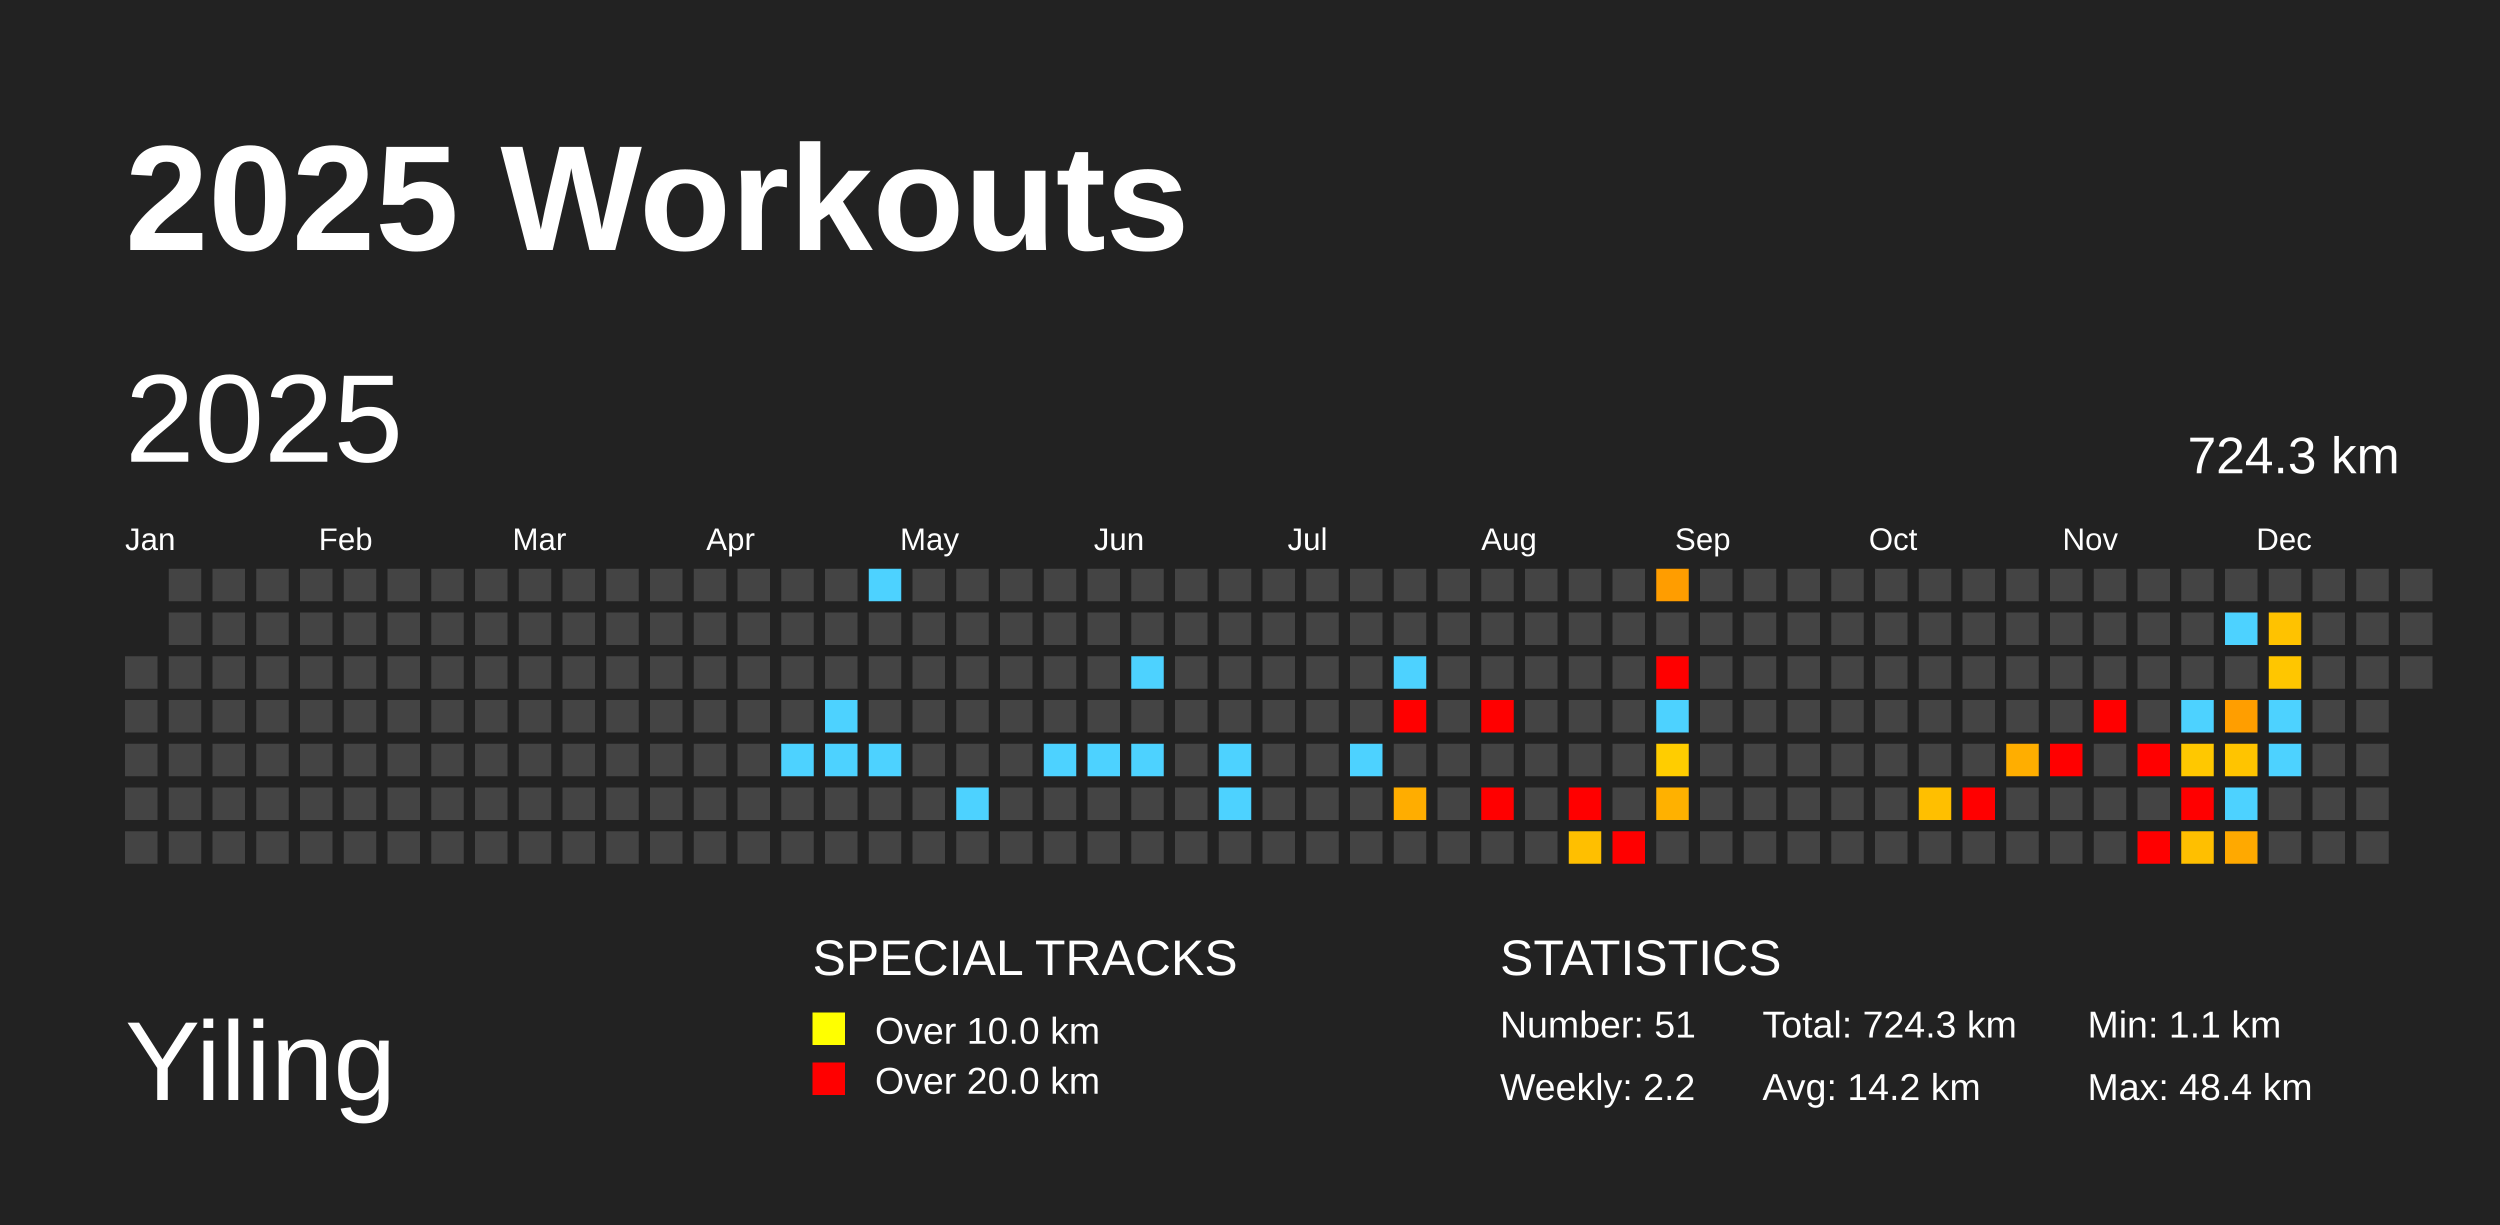
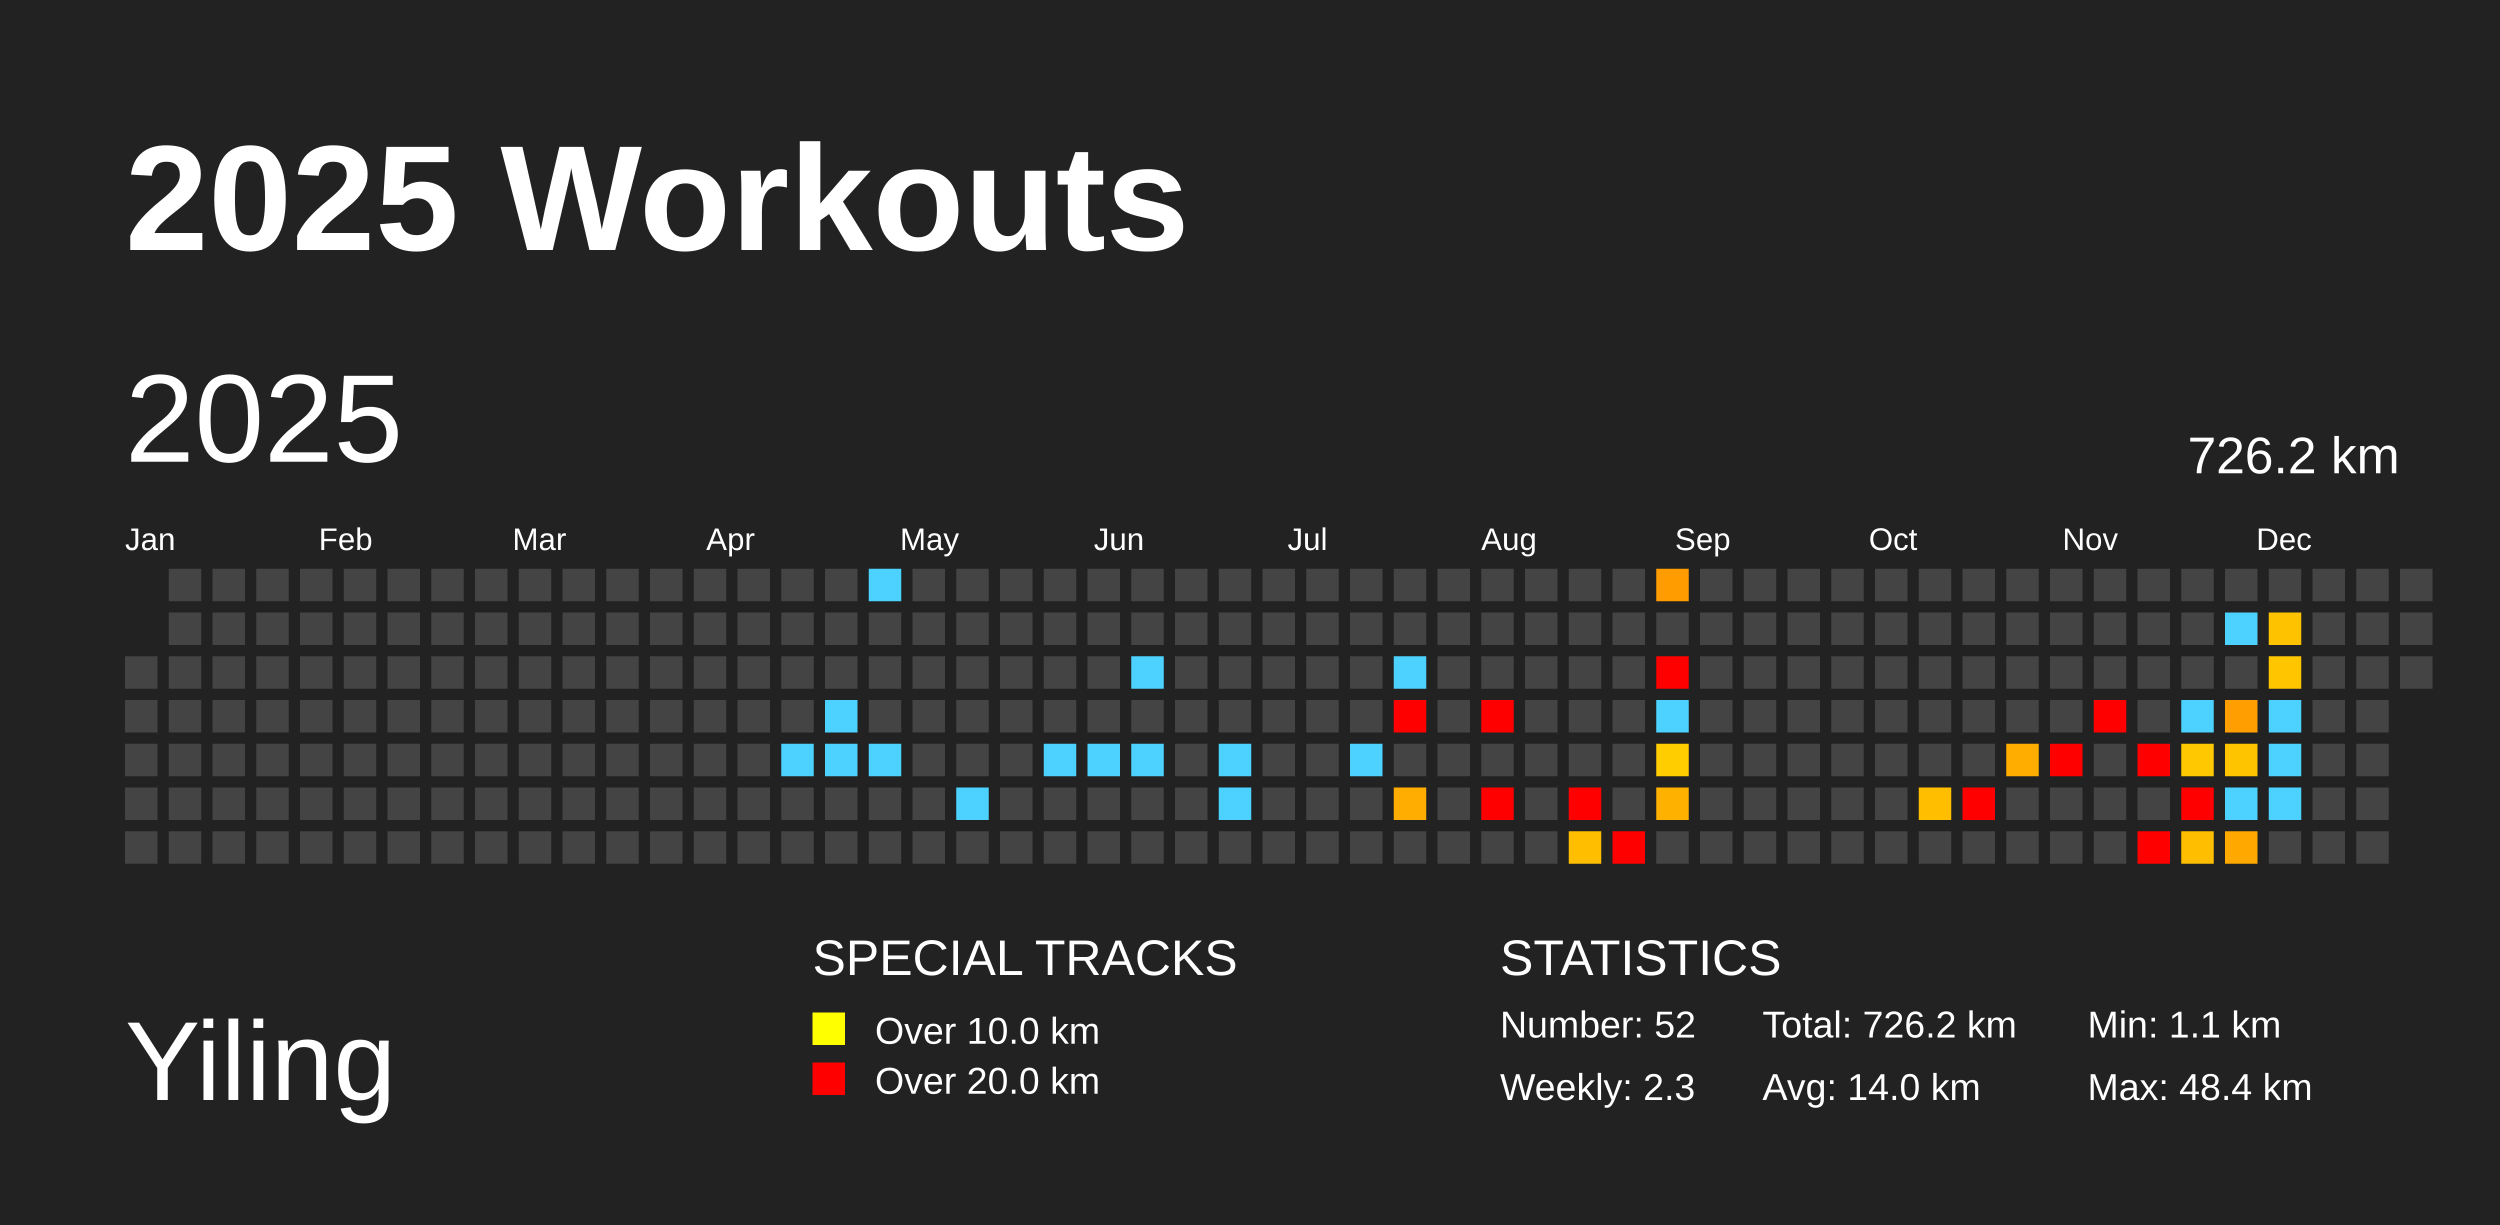
<svg xmlns="http://www.w3.org/2000/svg" baseProfile="full" height="98mm" version="1.1" viewBox="0,0,200,98" width="200mm">
  <defs />
  <rect fill="#222222" height="98" width="200" x="0" y="0" />
  <text fill="#FFFFFF" style="font-size:12px; font-family:Arial; font-weight:bold;" x="10" y="20">2025 Workouts</text>
  <text fill="#FFFFFF" style="font-size:9px; font-family:Arial" x="10" y="88">Yiling</text>
  <text fill="#FFFFFF" style="font-size:4px; font-family:Arial" x="65" y="78">SPECIAL TRACKS</text>
  <rect fill="yellow" height="2.6" width="2.6" x="65" y="81" />
  <text fill="#FFFFFF" style="font-size:3px; font-family:Arial" x="70" y="83.5">Over 10.0 km</text>
  <rect fill="red" height="2.6" width="2.6" x="65" y="85" />
  <text fill="#FFFFFF" style="font-size:3px; font-family:Arial" x="70" y="87.5">Over 20.0 km</text>
  <text fill="#FFFFFF" style="font-size:4px; font-family:Arial" x="120" y="78">STATISTICS</text>
-   <text fill="#FFFFFF" style="font-size:3px; font-family:Arial" x="120" y="83">Number: 51</text>
-   <text fill="#FFFFFF" style="font-size:3px; font-family:Arial" x="120" y="88">Weekly: 2.2</text>
-   <text fill="#FFFFFF" style="font-size:3px; font-family:Arial" x="141" y="83">Total: 724.3 km</text>
-   <text fill="#FFFFFF" style="font-size:3px; font-family:Arial" x="141" y="88">Avg: 14.2 km</text>
+   <text fill="#FFFFFF" style="font-size:3px; font-family:Arial" x="120" y="83">Number: 52</text>
+   <text fill="#FFFFFF" style="font-size:3px; font-family:Arial" x="120" y="88">Weekly: 2.3</text>
+   <text fill="#FFFFFF" style="font-size:3px; font-family:Arial" x="141" y="83">Total: 726.2 km</text>
+   <text fill="#FFFFFF" style="font-size:3px; font-family:Arial" x="141" y="88">Avg: 14.0 km</text>
  <text fill="#FFFFFF" style="font-size:3px; font-family:Arial" x="167" y="83">Min: 1.1 km</text>
  <text fill="#FFFFFF" style="font-size:3px; font-family:Arial" x="167" y="88">Max: 48.4 km</text>
  <text dominant-baseline="hanging" fill="#FFFFFF" style="font-size:10.0px; font-family:Arial;" x="10" y="30">2025</text>
-   <text dominant-baseline="hanging" fill="#FFFFFF" style="font-size:4.125px; font-family:Arial;" x="175" y="35">724.3 km</text>
+   <text dominant-baseline="hanging" fill="#FFFFFF" style="font-size:4.125px; font-family:Arial;" x="175" y="35">726.2 km</text>
  <text fill="#FFFFFF" style="font-size:2.5px; font-family:Arial" x="10.0" y="44">Jan</text>
  <text fill="#FFFFFF" style="font-size:2.5px; font-family:Arial" x="25.5" y="44">Feb</text>
  <text fill="#FFFFFF" style="font-size:2.5px; font-family:Arial" x="41.0" y="44">Mar</text>
  <text fill="#FFFFFF" style="font-size:2.5px; font-family:Arial" x="56.5" y="44">Apr</text>
  <text fill="#FFFFFF" style="font-size:2.5px; font-family:Arial" x="72.0" y="44">May</text>
  <text fill="#FFFFFF" style="font-size:2.5px; font-family:Arial" x="87.5" y="44">Jun</text>
  <text fill="#FFFFFF" style="font-size:2.5px; font-family:Arial" x="103.0" y="44">Jul</text>
  <text fill="#FFFFFF" style="font-size:2.5px; font-family:Arial" x="118.5" y="44">Aug</text>
  <text fill="#FFFFFF" style="font-size:2.5px; font-family:Arial" x="134.0" y="44">Sep</text>
  <text fill="#FFFFFF" style="font-size:2.5px; font-family:Arial" x="149.5" y="44">Oct</text>
  <text fill="#FFFFFF" style="font-size:2.5px; font-family:Arial" x="165.0" y="44">Nov</text>
  <text fill="#FFFFFF" style="font-size:2.5px; font-family:Arial" x="180.5" y="44">Dec</text>
  <rect fill="#444444" height="2.6" width="2.6" x="10.0" y="52.5" />
  <rect fill="#444444" height="2.6" width="2.6" x="10.0" y="56.0" />
  <rect fill="#444444" height="2.6" width="2.6" x="10.0" y="59.5" />
  <rect fill="#444444" height="2.6" width="2.6" x="10.0" y="63.0" />
  <rect fill="#444444" height="2.6" width="2.6" x="10.0" y="66.5" />
  <rect fill="#444444" height="2.6" width="2.6" x="13.5" y="45.5" />
  <rect fill="#444444" height="2.6" width="2.6" x="13.5" y="49.0" />
  <rect fill="#444444" height="2.6" width="2.6" x="13.5" y="52.5" />
  <rect fill="#444444" height="2.6" width="2.6" x="13.5" y="56.0" />
  <rect fill="#444444" height="2.6" width="2.6" x="13.5" y="59.5" />
  <rect fill="#444444" height="2.6" width="2.6" x="13.5" y="63.0" />
  <rect fill="#444444" height="2.6" width="2.6" x="13.5" y="66.5" />
  <rect fill="#444444" height="2.6" width="2.6" x="17.0" y="45.5" />
  <rect fill="#444444" height="2.6" width="2.6" x="17.0" y="49.0" />
  <rect fill="#444444" height="2.6" width="2.6" x="17.0" y="52.5" />
  <rect fill="#444444" height="2.6" width="2.6" x="17.0" y="56.0" />
  <rect fill="#444444" height="2.6" width="2.6" x="17.0" y="59.5" />
  <rect fill="#444444" height="2.6" width="2.6" x="17.0" y="63.0" />
  <rect fill="#444444" height="2.6" width="2.6" x="17.0" y="66.5" />
  <rect fill="#444444" height="2.6" width="2.6" x="20.5" y="45.5" />
  <rect fill="#444444" height="2.6" width="2.6" x="20.5" y="49.0" />
  <rect fill="#444444" height="2.6" width="2.6" x="20.5" y="52.5" />
  <rect fill="#444444" height="2.6" width="2.6" x="20.5" y="56.0" />
  <rect fill="#444444" height="2.6" width="2.6" x="20.5" y="59.5" />
  <rect fill="#444444" height="2.6" width="2.6" x="20.5" y="63.0" />
  <rect fill="#444444" height="2.6" width="2.6" x="20.5" y="66.5" />
  <rect fill="#444444" height="2.6" width="2.6" x="24.0" y="45.5" />
  <rect fill="#444444" height="2.6" width="2.6" x="24.0" y="49.0" />
  <rect fill="#444444" height="2.6" width="2.6" x="24.0" y="52.5" />
  <rect fill="#444444" height="2.6" width="2.6" x="24.0" y="56.0" />
  <rect fill="#444444" height="2.6" width="2.6" x="24.0" y="59.5" />
  <rect fill="#444444" height="2.6" width="2.6" x="24.0" y="63.0" />
  <rect fill="#444444" height="2.6" width="2.6" x="24.0" y="66.5" />
  <rect fill="#444444" height="2.6" width="2.6" x="27.5" y="45.5" />
  <rect fill="#444444" height="2.6" width="2.6" x="27.5" y="49.0" />
  <rect fill="#444444" height="2.6" width="2.6" x="27.5" y="52.5" />
  <rect fill="#444444" height="2.6" width="2.6" x="27.5" y="56.0" />
  <rect fill="#444444" height="2.6" width="2.6" x="27.5" y="59.5" />
  <rect fill="#444444" height="2.6" width="2.6" x="27.5" y="63.0" />
  <rect fill="#444444" height="2.6" width="2.6" x="27.5" y="66.5" />
  <rect fill="#444444" height="2.6" width="2.6" x="31.0" y="45.5" />
  <rect fill="#444444" height="2.6" width="2.6" x="31.0" y="49.0" />
  <rect fill="#444444" height="2.6" width="2.6" x="31.0" y="52.5" />
  <rect fill="#444444" height="2.6" width="2.6" x="31.0" y="56.0" />
  <rect fill="#444444" height="2.6" width="2.6" x="31.0" y="59.5" />
  <rect fill="#444444" height="2.6" width="2.6" x="31.0" y="63.0" />
  <rect fill="#444444" height="2.6" width="2.6" x="31.0" y="66.5" />
  <rect fill="#444444" height="2.6" width="2.6" x="34.5" y="45.5" />
  <rect fill="#444444" height="2.6" width="2.6" x="34.5" y="49.0" />
  <rect fill="#444444" height="2.6" width="2.6" x="34.5" y="52.5" />
  <rect fill="#444444" height="2.6" width="2.6" x="34.5" y="56.0" />
  <rect fill="#444444" height="2.6" width="2.6" x="34.5" y="59.5" />
  <rect fill="#444444" height="2.6" width="2.6" x="34.5" y="63.0" />
  <rect fill="#444444" height="2.6" width="2.6" x="34.5" y="66.5" />
  <rect fill="#444444" height="2.6" width="2.6" x="38.0" y="45.5" />
  <rect fill="#444444" height="2.6" width="2.6" x="38.0" y="49.0" />
  <rect fill="#444444" height="2.6" width="2.6" x="38.0" y="52.5" />
  <rect fill="#444444" height="2.6" width="2.6" x="38.0" y="56.0" />
  <rect fill="#444444" height="2.6" width="2.6" x="38.0" y="59.5" />
  <rect fill="#444444" height="2.6" width="2.6" x="38.0" y="63.0" />
  <rect fill="#444444" height="2.6" width="2.6" x="38.0" y="66.5" />
  <rect fill="#444444" height="2.6" width="2.6" x="41.5" y="45.5" />
  <rect fill="#444444" height="2.6" width="2.6" x="41.5" y="49.0" />
  <rect fill="#444444" height="2.6" width="2.6" x="41.5" y="52.5" />
  <rect fill="#444444" height="2.6" width="2.6" x="41.5" y="56.0" />
  <rect fill="#444444" height="2.6" width="2.6" x="41.5" y="59.5" />
  <rect fill="#444444" height="2.6" width="2.6" x="41.5" y="63.0" />
  <rect fill="#444444" height="2.6" width="2.6" x="41.5" y="66.5" />
  <rect fill="#444444" height="2.6" width="2.6" x="45.0" y="45.5" />
  <rect fill="#444444" height="2.6" width="2.6" x="45.0" y="49.0" />
  <rect fill="#444444" height="2.6" width="2.6" x="45.0" y="52.5" />
  <rect fill="#444444" height="2.6" width="2.6" x="45.0" y="56.0" />
  <rect fill="#444444" height="2.6" width="2.6" x="45.0" y="59.5" />
  <rect fill="#444444" height="2.6" width="2.6" x="45.0" y="63.0" />
  <rect fill="#444444" height="2.6" width="2.6" x="45.0" y="66.5" />
  <rect fill="#444444" height="2.6" width="2.6" x="48.5" y="45.5" />
  <rect fill="#444444" height="2.6" width="2.6" x="48.5" y="49.0" />
  <rect fill="#444444" height="2.6" width="2.6" x="48.5" y="52.5" />
  <rect fill="#444444" height="2.6" width="2.6" x="48.5" y="56.0" />
  <rect fill="#444444" height="2.6" width="2.6" x="48.5" y="59.5" />
  <rect fill="#444444" height="2.6" width="2.6" x="48.5" y="63.0" />
  <rect fill="#444444" height="2.6" width="2.6" x="48.5" y="66.5" />
  <rect fill="#444444" height="2.6" width="2.6" x="52.0" y="45.5" />
  <rect fill="#444444" height="2.6" width="2.6" x="52.0" y="49.0" />
  <rect fill="#444444" height="2.6" width="2.6" x="52.0" y="52.5" />
  <rect fill="#444444" height="2.6" width="2.6" x="52.0" y="56.0" />
  <rect fill="#444444" height="2.6" width="2.6" x="52.0" y="59.5" />
  <rect fill="#444444" height="2.6" width="2.6" x="52.0" y="63.0" />
  <rect fill="#444444" height="2.6" width="2.6" x="52.0" y="66.5" />
  <rect fill="#444444" height="2.6" width="2.6" x="55.5" y="45.5" />
  <rect fill="#444444" height="2.6" width="2.6" x="55.5" y="49.0" />
  <rect fill="#444444" height="2.6" width="2.6" x="55.5" y="52.5" />
  <rect fill="#444444" height="2.6" width="2.6" x="55.5" y="56.0" />
  <rect fill="#444444" height="2.6" width="2.6" x="55.5" y="59.5" />
  <rect fill="#444444" height="2.6" width="2.6" x="55.5" y="63.0" />
  <rect fill="#444444" height="2.6" width="2.6" x="55.5" y="66.5" />
  <rect fill="#444444" height="2.6" width="2.6" x="59.0" y="45.5" />
  <rect fill="#444444" height="2.6" width="2.6" x="59.0" y="49.0" />
  <rect fill="#444444" height="2.6" width="2.6" x="59.0" y="52.5" />
  <rect fill="#444444" height="2.6" width="2.6" x="59.0" y="56.0" />
  <rect fill="#444444" height="2.6" width="2.6" x="59.0" y="59.5" />
  <rect fill="#444444" height="2.6" width="2.6" x="59.0" y="63.0" />
  <rect fill="#444444" height="2.6" width="2.6" x="59.0" y="66.5" />
  <rect fill="#444444" height="2.6" width="2.6" x="62.5" y="45.5" />
  <rect fill="#444444" height="2.6" width="2.6" x="62.5" y="49.0" />
  <rect fill="#444444" height="2.6" width="2.6" x="62.5" y="52.5" />
  <rect fill="#444444" height="2.6" width="2.6" x="62.5" y="56.0" />
  <rect fill="#4dd2ff" height="2.6" width="2.6" x="62.5" y="59.5" />
  <rect fill="#444444" height="2.6" width="2.6" x="62.5" y="63.0" />
  <rect fill="#444444" height="2.6" width="2.6" x="62.5" y="66.5" />
  <rect fill="#444444" height="2.6" width="2.6" x="66.0" y="45.5" />
  <rect fill="#444444" height="2.6" width="2.6" x="66.0" y="49.0" />
  <rect fill="#444444" height="2.6" width="2.6" x="66.0" y="52.5" />
  <rect fill="#4dd2ff" height="2.6" width="2.6" x="66.0" y="56.0" />
  <rect fill="#4dd2ff" height="2.6" width="2.6" x="66.0" y="59.5" />
  <rect fill="#444444" height="2.6" width="2.6" x="66.0" y="63.0" />
  <rect fill="#444444" height="2.6" width="2.6" x="66.0" y="66.5" />
  <rect fill="#4dd2ff" height="2.6" width="2.6" x="69.5" y="45.5" />
  <rect fill="#444444" height="2.6" width="2.6" x="69.5" y="49.0" />
  <rect fill="#444444" height="2.6" width="2.6" x="69.5" y="52.5" />
  <rect fill="#444444" height="2.6" width="2.6" x="69.5" y="56.0" />
  <rect fill="#4dd2ff" height="2.6" width="2.6" x="69.5" y="59.5" />
  <rect fill="#444444" height="2.6" width="2.6" x="69.5" y="63.0" />
  <rect fill="#444444" height="2.6" width="2.6" x="69.5" y="66.5" />
  <rect fill="#444444" height="2.6" width="2.6" x="73.0" y="45.5" />
  <rect fill="#444444" height="2.6" width="2.6" x="73.0" y="49.0" />
  <rect fill="#444444" height="2.6" width="2.6" x="73.0" y="52.5" />
  <rect fill="#444444" height="2.6" width="2.6" x="73.0" y="56.0" />
  <rect fill="#444444" height="2.6" width="2.6" x="73.0" y="59.5" />
  <rect fill="#444444" height="2.6" width="2.6" x="73.0" y="63.0" />
  <rect fill="#444444" height="2.6" width="2.6" x="73.0" y="66.5" />
  <rect fill="#444444" height="2.6" width="2.6" x="76.5" y="45.5" />
  <rect fill="#444444" height="2.6" width="2.6" x="76.5" y="49.0" />
  <rect fill="#444444" height="2.6" width="2.6" x="76.5" y="52.5" />
  <rect fill="#444444" height="2.6" width="2.6" x="76.5" y="56.0" />
  <rect fill="#444444" height="2.6" width="2.6" x="76.5" y="59.5" />
  <rect fill="#4dd2ff" height="2.6" width="2.6" x="76.5" y="63.0" />
  <rect fill="#444444" height="2.6" width="2.6" x="76.5" y="66.5" />
  <rect fill="#444444" height="2.6" width="2.6" x="80.0" y="45.5" />
  <rect fill="#444444" height="2.6" width="2.6" x="80.0" y="49.0" />
  <rect fill="#444444" height="2.6" width="2.6" x="80.0" y="52.5" />
  <rect fill="#444444" height="2.6" width="2.6" x="80.0" y="56.0" />
  <rect fill="#444444" height="2.6" width="2.6" x="80.0" y="59.5" />
  <rect fill="#444444" height="2.6" width="2.6" x="80.0" y="63.0" />
  <rect fill="#444444" height="2.6" width="2.6" x="80.0" y="66.5" />
  <rect fill="#444444" height="2.6" width="2.6" x="83.5" y="45.5" />
  <rect fill="#444444" height="2.6" width="2.6" x="83.5" y="49.0" />
  <rect fill="#444444" height="2.6" width="2.6" x="83.5" y="52.5" />
  <rect fill="#444444" height="2.6" width="2.6" x="83.5" y="56.0" />
  <rect fill="#4dd2ff" height="2.6" width="2.6" x="83.5" y="59.5" />
  <rect fill="#444444" height="2.6" width="2.6" x="83.5" y="63.0" />
  <rect fill="#444444" height="2.6" width="2.6" x="83.5" y="66.5" />
  <rect fill="#444444" height="2.6" width="2.6" x="87.0" y="45.5" />
  <rect fill="#444444" height="2.6" width="2.6" x="87.0" y="49.0" />
  <rect fill="#444444" height="2.6" width="2.6" x="87.0" y="52.5" />
  <rect fill="#444444" height="2.6" width="2.6" x="87.0" y="56.0" />
  <rect fill="#4dd2ff" height="2.6" width="2.6" x="87.0" y="59.5" />
  <rect fill="#444444" height="2.6" width="2.6" x="87.0" y="63.0" />
  <rect fill="#444444" height="2.6" width="2.6" x="87.0" y="66.5" />
  <rect fill="#444444" height="2.6" width="2.6" x="90.5" y="45.5" />
  <rect fill="#444444" height="2.6" width="2.6" x="90.5" y="49.0" />
  <rect fill="#4dd2ff" height="2.6" width="2.6" x="90.5" y="52.5" />
  <rect fill="#444444" height="2.6" width="2.6" x="90.5" y="56.0" />
  <rect fill="#4dd2ff" height="2.6" width="2.6" x="90.5" y="59.5" />
  <rect fill="#444444" height="2.6" width="2.6" x="90.5" y="63.0" />
  <rect fill="#444444" height="2.6" width="2.6" x="90.5" y="66.5" />
  <rect fill="#444444" height="2.6" width="2.6" x="94.0" y="45.5" />
  <rect fill="#444444" height="2.6" width="2.6" x="94.0" y="49.0" />
  <rect fill="#444444" height="2.6" width="2.6" x="94.0" y="52.5" />
  <rect fill="#444444" height="2.6" width="2.6" x="94.0" y="56.0" />
  <rect fill="#444444" height="2.6" width="2.6" x="94.0" y="59.5" />
  <rect fill="#444444" height="2.6" width="2.6" x="94.0" y="63.0" />
  <rect fill="#444444" height="2.6" width="2.6" x="94.0" y="66.5" />
  <rect fill="#444444" height="2.6" width="2.6" x="97.5" y="45.5" />
  <rect fill="#444444" height="2.6" width="2.6" x="97.5" y="49.0" />
  <rect fill="#444444" height="2.6" width="2.6" x="97.5" y="52.5" />
  <rect fill="#444444" height="2.6" width="2.6" x="97.5" y="56.0" />
  <rect fill="#4dd2ff" height="2.6" width="2.6" x="97.5" y="59.5" />
  <rect fill="#4dd2ff" height="2.6" width="2.6" x="97.5" y="63.0" />
  <rect fill="#444444" height="2.6" width="2.6" x="97.5" y="66.5" />
  <rect fill="#444444" height="2.6" width="2.6" x="101.0" y="45.5" />
  <rect fill="#444444" height="2.6" width="2.6" x="101.0" y="49.0" />
  <rect fill="#444444" height="2.6" width="2.6" x="101.0" y="52.5" />
  <rect fill="#444444" height="2.6" width="2.6" x="101.0" y="56.0" />
  <rect fill="#444444" height="2.6" width="2.6" x="101.0" y="59.5" />
  <rect fill="#444444" height="2.6" width="2.6" x="101.0" y="63.0" />
  <rect fill="#444444" height="2.6" width="2.6" x="101.0" y="66.5" />
  <rect fill="#444444" height="2.6" width="2.6" x="104.5" y="45.5" />
  <rect fill="#444444" height="2.6" width="2.6" x="104.5" y="49.0" />
  <rect fill="#444444" height="2.6" width="2.6" x="104.5" y="52.5" />
  <rect fill="#444444" height="2.6" width="2.6" x="104.5" y="56.0" />
  <rect fill="#444444" height="2.6" width="2.6" x="104.5" y="59.5" />
  <rect fill="#444444" height="2.6" width="2.6" x="104.5" y="63.0" />
  <rect fill="#444444" height="2.6" width="2.6" x="104.5" y="66.5" />
  <rect fill="#444444" height="2.6" width="2.6" x="108.0" y="45.5" />
  <rect fill="#444444" height="2.6" width="2.6" x="108.0" y="49.0" />
  <rect fill="#444444" height="2.6" width="2.6" x="108.0" y="52.5" />
  <rect fill="#444444" height="2.6" width="2.6" x="108.0" y="56.0" />
  <rect fill="#4dd2ff" height="2.6" width="2.6" x="108.0" y="59.5" />
  <rect fill="#444444" height="2.6" width="2.6" x="108.0" y="63.0" />
  <rect fill="#444444" height="2.6" width="2.6" x="108.0" y="66.5" />
  <rect fill="#444444" height="2.6" width="2.6" x="111.5" y="45.5" />
  <rect fill="#444444" height="2.6" width="2.6" x="111.5" y="49.0" />
  <rect fill="#4dd2ff" height="2.6" width="2.6" x="111.5" y="52.5" />
  <rect fill="red" height="2.6" width="2.6" x="111.5" y="56.0" />
  <rect fill="#444444" height="2.6" width="2.6" x="111.5" y="59.5" />
  <rect fill="#ffad00" height="2.6" width="2.6" x="111.5" y="63.0" />
  <rect fill="#444444" height="2.6" width="2.6" x="111.5" y="66.5" />
  <rect fill="#444444" height="2.6" width="2.6" x="115.0" y="45.5" />
  <rect fill="#444444" height="2.6" width="2.6" x="115.0" y="49.0" />
  <rect fill="#444444" height="2.6" width="2.6" x="115.0" y="52.5" />
  <rect fill="#444444" height="2.6" width="2.6" x="115.0" y="56.0" />
  <rect fill="#444444" height="2.6" width="2.6" x="115.0" y="59.5" />
  <rect fill="#444444" height="2.6" width="2.6" x="115.0" y="63.0" />
  <rect fill="#444444" height="2.6" width="2.6" x="115.0" y="66.5" />
  <rect fill="#444444" height="2.6" width="2.6" x="118.5" y="45.5" />
  <rect fill="#444444" height="2.6" width="2.6" x="118.5" y="49.0" />
  <rect fill="#444444" height="2.6" width="2.6" x="118.5" y="52.5" />
  <rect fill="red" height="2.6" width="2.6" x="118.5" y="56.0" />
  <rect fill="#444444" height="2.6" width="2.6" x="118.5" y="59.5" />
  <rect fill="red" height="2.6" width="2.6" x="118.5" y="63.0" />
  <rect fill="#444444" height="2.6" width="2.6" x="118.5" y="66.5" />
  <rect fill="#444444" height="2.6" width="2.6" x="122.0" y="45.5" />
  <rect fill="#444444" height="2.6" width="2.6" x="122.0" y="49.0" />
  <rect fill="#444444" height="2.6" width="2.6" x="122.0" y="52.5" />
  <rect fill="#444444" height="2.6" width="2.6" x="122.0" y="56.0" />
  <rect fill="#444444" height="2.6" width="2.6" x="122.0" y="59.5" />
  <rect fill="#444444" height="2.6" width="2.6" x="122.0" y="63.0" />
  <rect fill="#444444" height="2.6" width="2.6" x="122.0" y="66.5" />
  <rect fill="#444444" height="2.6" width="2.6" x="125.5" y="45.5" />
  <rect fill="#444444" height="2.6" width="2.6" x="125.5" y="49.0" />
  <rect fill="#444444" height="2.6" width="2.6" x="125.5" y="52.5" />
  <rect fill="#444444" height="2.6" width="2.6" x="125.5" y="56.0" />
  <rect fill="#444444" height="2.6" width="2.6" x="125.5" y="59.5" />
  <rect fill="red" height="2.6" width="2.6" x="125.5" y="63.0" />
  <rect fill="#ffbf00" height="2.6" width="2.6" x="125.5" y="66.5" />
  <rect fill="#444444" height="2.6" width="2.6" x="129.0" y="45.5" />
  <rect fill="#444444" height="2.6" width="2.6" x="129.0" y="49.0" />
  <rect fill="#444444" height="2.6" width="2.6" x="129.0" y="52.5" />
  <rect fill="#444444" height="2.6" width="2.6" x="129.0" y="56.0" />
  <rect fill="#444444" height="2.6" width="2.6" x="129.0" y="59.5" />
  <rect fill="#444444" height="2.6" width="2.6" x="129.0" y="63.0" />
  <rect fill="red" height="2.6" width="2.6" x="129.0" y="66.5" />
  <rect fill="#ff9d00" height="2.6" width="2.6" x="132.5" y="45.5" />
  <rect fill="#444444" height="2.6" width="2.6" x="132.5" y="49.0" />
  <rect fill="red" height="2.6" width="2.6" x="132.5" y="52.5" />
  <rect fill="#4dd2ff" height="2.6" width="2.6" x="132.5" y="56.0" />
  <rect fill="#ffcd00" height="2.6" width="2.6" x="132.5" y="59.5" />
  <rect fill="#ffb100" height="2.6" width="2.6" x="132.5" y="63.0" />
  <rect fill="#444444" height="2.6" width="2.6" x="132.5" y="66.5" />
  <rect fill="#444444" height="2.6" width="2.6" x="136.0" y="45.5" />
  <rect fill="#444444" height="2.6" width="2.6" x="136.0" y="49.0" />
  <rect fill="#444444" height="2.6" width="2.6" x="136.0" y="52.5" />
  <rect fill="#444444" height="2.6" width="2.6" x="136.0" y="56.0" />
  <rect fill="#444444" height="2.6" width="2.6" x="136.0" y="59.5" />
  <rect fill="#444444" height="2.6" width="2.6" x="136.0" y="63.0" />
  <rect fill="#444444" height="2.6" width="2.6" x="136.0" y="66.5" />
  <rect fill="#444444" height="2.6" width="2.6" x="139.5" y="45.5" />
  <rect fill="#444444" height="2.6" width="2.6" x="139.5" y="49.0" />
  <rect fill="#444444" height="2.6" width="2.6" x="139.5" y="52.5" />
  <rect fill="#444444" height="2.6" width="2.6" x="139.5" y="56.0" />
  <rect fill="#444444" height="2.6" width="2.6" x="139.5" y="59.5" />
  <rect fill="#444444" height="2.6" width="2.6" x="139.5" y="63.0" />
  <rect fill="#444444" height="2.6" width="2.6" x="139.5" y="66.5" />
  <rect fill="#444444" height="2.6" width="2.6" x="143.0" y="45.5" />
  <rect fill="#444444" height="2.6" width="2.6" x="143.0" y="49.0" />
  <rect fill="#444444" height="2.6" width="2.6" x="143.0" y="52.5" />
  <rect fill="#444444" height="2.6" width="2.6" x="143.0" y="56.0" />
  <rect fill="#444444" height="2.6" width="2.6" x="143.0" y="59.5" />
  <rect fill="#444444" height="2.6" width="2.6" x="143.0" y="63.0" />
  <rect fill="#444444" height="2.6" width="2.6" x="143.0" y="66.5" />
  <rect fill="#444444" height="2.6" width="2.6" x="146.5" y="45.5" />
  <rect fill="#444444" height="2.6" width="2.6" x="146.5" y="49.0" />
  <rect fill="#444444" height="2.6" width="2.6" x="146.5" y="52.5" />
  <rect fill="#444444" height="2.6" width="2.6" x="146.5" y="56.0" />
  <rect fill="#444444" height="2.6" width="2.6" x="146.5" y="59.5" />
  <rect fill="#444444" height="2.6" width="2.6" x="146.5" y="63.0" />
  <rect fill="#444444" height="2.6" width="2.6" x="146.5" y="66.5" />
  <rect fill="#444444" height="2.6" width="2.6" x="150.0" y="45.5" />
  <rect fill="#444444" height="2.6" width="2.6" x="150.0" y="49.0" />
  <rect fill="#444444" height="2.6" width="2.6" x="150.0" y="52.5" />
  <rect fill="#444444" height="2.6" width="2.6" x="150.0" y="56.0" />
  <rect fill="#444444" height="2.6" width="2.6" x="150.0" y="59.5" />
  <rect fill="#444444" height="2.6" width="2.6" x="150.0" y="63.0" />
  <rect fill="#444444" height="2.6" width="2.6" x="150.0" y="66.5" />
  <rect fill="#444444" height="2.6" width="2.6" x="153.5" y="45.5" />
  <rect fill="#444444" height="2.6" width="2.6" x="153.5" y="49.0" />
  <rect fill="#444444" height="2.6" width="2.6" x="153.5" y="52.5" />
  <rect fill="#444444" height="2.6" width="2.6" x="153.5" y="56.0" />
  <rect fill="#444444" height="2.6" width="2.6" x="153.5" y="59.5" />
  <rect fill="#ffbf00" height="2.6" width="2.6" x="153.5" y="63.0" />
  <rect fill="#444444" height="2.6" width="2.6" x="153.5" y="66.5" />
  <rect fill="#444444" height="2.6" width="2.6" x="157.0" y="45.5" />
  <rect fill="#444444" height="2.6" width="2.6" x="157.0" y="49.0" />
  <rect fill="#444444" height="2.6" width="2.6" x="157.0" y="52.5" />
  <rect fill="#444444" height="2.6" width="2.6" x="157.0" y="56.0" />
  <rect fill="#444444" height="2.6" width="2.6" x="157.0" y="59.5" />
  <rect fill="red" height="2.6" width="2.6" x="157.0" y="63.0" />
  <rect fill="#444444" height="2.6" width="2.6" x="157.0" y="66.5" />
  <rect fill="#444444" height="2.6" width="2.6" x="160.5" y="45.5" />
  <rect fill="#444444" height="2.6" width="2.6" x="160.5" y="49.0" />
  <rect fill="#444444" height="2.6" width="2.6" x="160.5" y="52.5" />
  <rect fill="#444444" height="2.6" width="2.6" x="160.5" y="56.0" />
  <rect fill="#ffae00" height="2.6" width="2.6" x="160.5" y="59.5" />
  <rect fill="#444444" height="2.6" width="2.6" x="160.5" y="63.0" />
  <rect fill="#444444" height="2.6" width="2.6" x="160.5" y="66.5" />
  <rect fill="#444444" height="2.6" width="2.6" x="164.0" y="45.5" />
  <rect fill="#444444" height="2.6" width="2.6" x="164.0" y="49.0" />
  <rect fill="#444444" height="2.6" width="2.6" x="164.0" y="52.5" />
  <rect fill="#444444" height="2.6" width="2.6" x="164.0" y="56.0" />
  <rect fill="red" height="2.6" width="2.6" x="164.0" y="59.5" />
  <rect fill="#444444" height="2.6" width="2.6" x="164.0" y="63.0" />
  <rect fill="#444444" height="2.6" width="2.6" x="164.0" y="66.5" />
  <rect fill="#444444" height="2.6" width="2.6" x="167.5" y="45.5" />
  <rect fill="#444444" height="2.6" width="2.6" x="167.5" y="49.0" />
  <rect fill="#444444" height="2.6" width="2.6" x="167.5" y="52.5" />
  <rect fill="red" height="2.6" width="2.6" x="167.5" y="56.0" />
  <rect fill="#444444" height="2.6" width="2.6" x="167.5" y="59.5" />
  <rect fill="#444444" height="2.6" width="2.6" x="167.5" y="63.0" />
  <rect fill="#444444" height="2.6" width="2.6" x="167.5" y="66.5" />
  <rect fill="#444444" height="2.6" width="2.6" x="171.0" y="45.5" />
  <rect fill="#444444" height="2.6" width="2.6" x="171.0" y="49.0" />
  <rect fill="#444444" height="2.6" width="2.6" x="171.0" y="52.5" />
  <rect fill="#444444" height="2.6" width="2.6" x="171.0" y="56.0" />
  <rect fill="red" height="2.6" width="2.6" x="171.0" y="59.5" />
  <rect fill="#444444" height="2.6" width="2.6" x="171.0" y="63.0" />
  <rect fill="red" height="2.6" width="2.6" x="171.0" y="66.5" />
  <rect fill="#444444" height="2.6" width="2.6" x="174.5" y="45.5" />
  <rect fill="#444444" height="2.6" width="2.6" x="174.5" y="49.0" />
  <rect fill="#444444" height="2.6" width="2.6" x="174.5" y="52.5" />
  <rect fill="#4dd2ff" height="2.6" width="2.6" x="174.5" y="56.0" />
  <rect fill="#ffc800" height="2.6" width="2.6" x="174.5" y="59.5" />
  <rect fill="red" height="2.6" width="2.6" x="174.5" y="63.0" />
  <rect fill="#ffbf00" height="2.6" width="2.6" x="174.5" y="66.5" />
  <rect fill="#444444" height="2.6" width="2.6" x="178.0" y="45.5" />
  <rect fill="#4dd2ff" height="2.6" width="2.6" x="178.0" y="49.0" />
  <rect fill="#444444" height="2.6" width="2.6" x="178.0" y="52.5" />
  <rect fill="#ff9e00" height="2.6" width="2.6" x="178.0" y="56.0" />
  <rect fill="#ffc400" height="2.6" width="2.6" x="178.0" y="59.5" />
  <rect fill="#4dd2ff" height="2.6" width="2.6" x="178.0" y="63.0" />
  <rect fill="#ffa900" height="2.6" width="2.6" x="178.0" y="66.5" />
  <rect fill="#444444" height="2.6" width="2.6" x="181.5" y="45.5" />
  <rect fill="#ffc200" height="2.6" width="2.6" x="181.5" y="49.0" />
  <rect fill="#ffc600" height="2.6" width="2.6" x="181.5" y="52.5" />
  <rect fill="#4dd2ff" height="2.6" width="2.6" x="181.5" y="56.0" />
  <rect fill="#4dd2ff" height="2.6" width="2.6" x="181.5" y="59.5" />
-   <rect fill="#444444" height="2.6" width="2.6" x="181.5" y="63.0" />
+   <rect fill="#4dd2ff" height="2.6" width="2.6" x="181.5" y="63.0" />
  <rect fill="#444444" height="2.6" width="2.6" x="181.5" y="66.5" />
  <rect fill="#444444" height="2.6" width="2.6" x="185.0" y="45.5" />
  <rect fill="#444444" height="2.6" width="2.6" x="185.0" y="49.0" />
  <rect fill="#444444" height="2.6" width="2.6" x="185.0" y="52.5" />
  <rect fill="#444444" height="2.6" width="2.6" x="185.0" y="56.0" />
  <rect fill="#444444" height="2.6" width="2.6" x="185.0" y="59.5" />
  <rect fill="#444444" height="2.6" width="2.6" x="185.0" y="63.0" />
  <rect fill="#444444" height="2.6" width="2.6" x="185.0" y="66.5" />
  <rect fill="#444444" height="2.6" width="2.6" x="188.5" y="45.5" />
  <rect fill="#444444" height="2.6" width="2.6" x="188.5" y="49.0" />
  <rect fill="#444444" height="2.6" width="2.6" x="188.5" y="52.5" />
  <rect fill="#444444" height="2.6" width="2.6" x="188.5" y="56.0" />
  <rect fill="#444444" height="2.6" width="2.6" x="188.5" y="59.5" />
  <rect fill="#444444" height="2.6" width="2.6" x="188.5" y="63.0" />
  <rect fill="#444444" height="2.6" width="2.6" x="188.5" y="66.5" />
  <rect fill="#444444" height="2.6" width="2.6" x="192.0" y="45.5" />
  <rect fill="#444444" height="2.6" width="2.6" x="192.0" y="49.0" />
  <rect fill="#444444" height="2.6" width="2.6" x="192.0" y="52.5" />
</svg>
